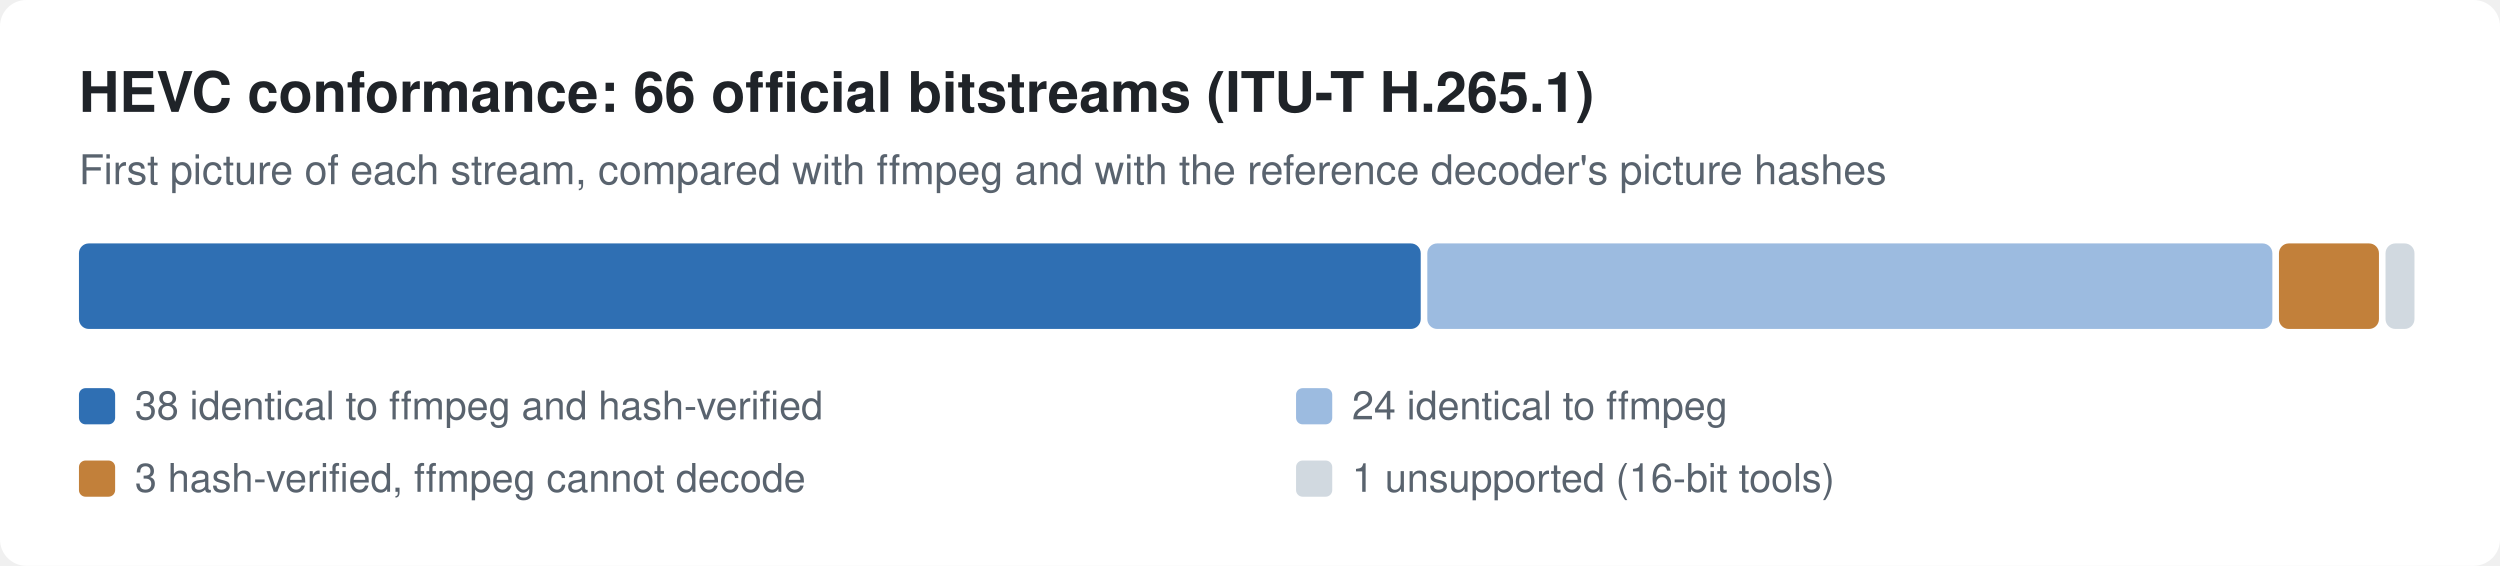
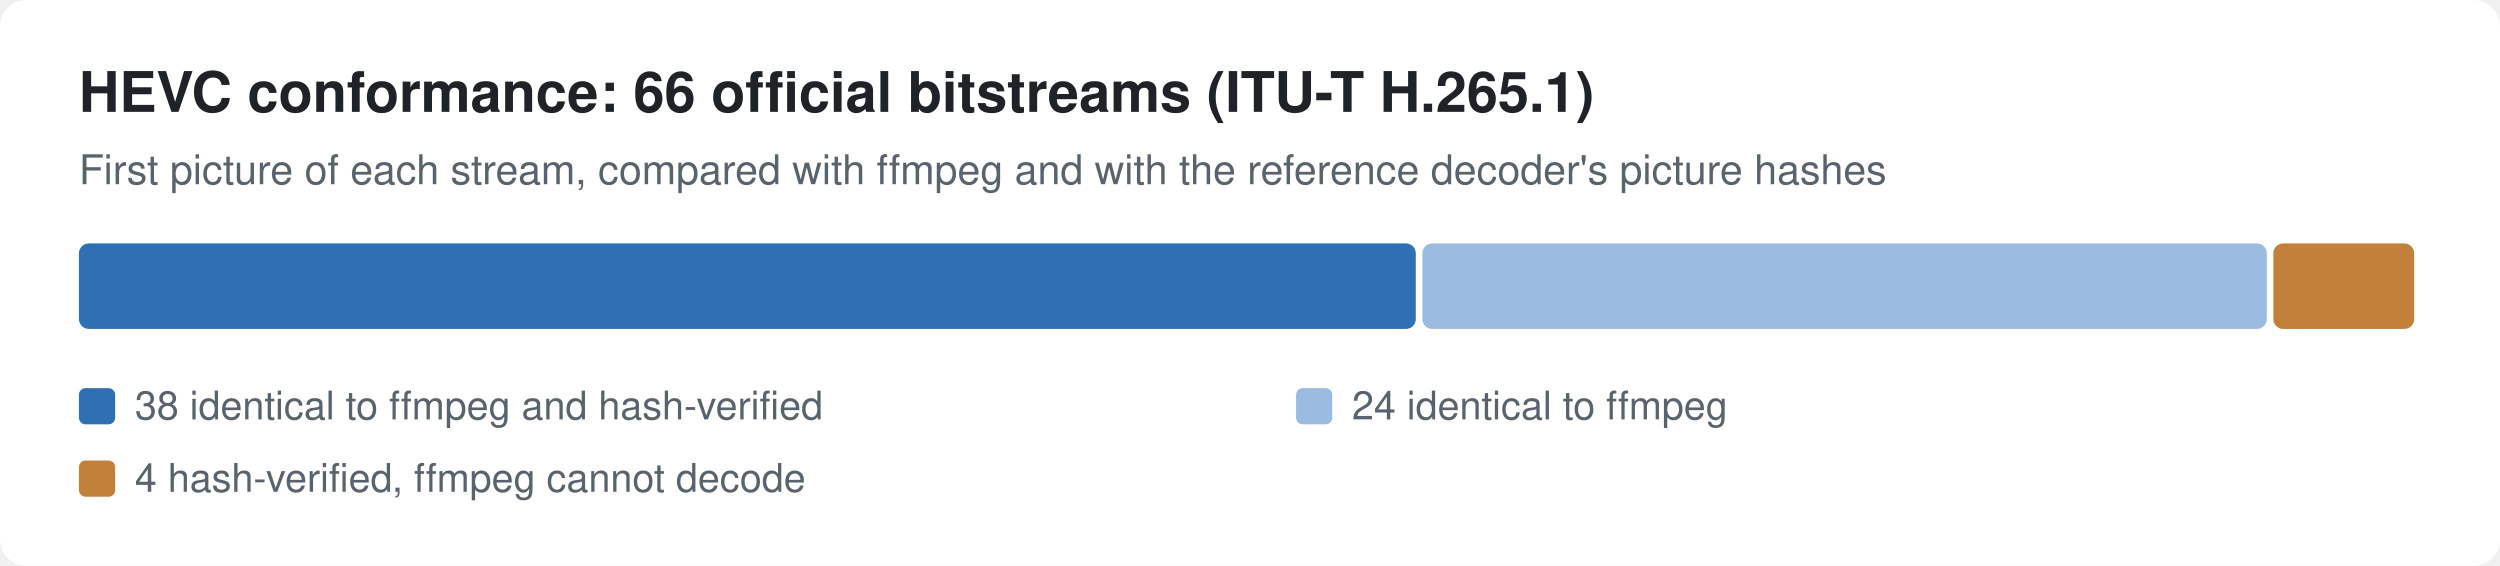
<svg xmlns="http://www.w3.org/2000/svg" width="760" height="172" viewBox="0 0 760 172" font-family="-apple-system,BlinkMacSystemFont,Segoe UI,Helvetica,Arial,sans-serif">
  <rect width="100%" height="100%" rx="8" fill="#ffffff" />
  <text x="24" y="34" font-size="17" font-weight="600" fill="#1f2328">HEVC conformance: 66 official bitstreams (ITU-T H.265.1)</text>
  <text x="24" y="56" font-size="12.5" fill="#59636e">First picture of each stream, compared with ffmpeg and with the reference decoder's picture hashes</text>
-   <rect x="24.0" y="74" width="407.9" height="26" rx="3" fill="#2f6fb3" />
-   <rect x="433.9" y="74" width="256.9" height="26" rx="3" fill="#9cbbe0" />
-   <rect x="692.8" y="74" width="30.4" height="26" rx="3" fill="#c2803a" />
-   <rect x="725.2" y="74" width="8.8" height="26" rx="3" fill="#d1d9e0" />
+   <rect x="24.0" y="74" width="406.4" height="26" rx="3" fill="#2f6fb3" />
+   <rect x="432.4" y="74" width="256.7" height="26" rx="3" fill="#9cbbe0" />
+   <rect x="691.1" y="74" width="42.8" height="26" rx="3" fill="#c2803a" />
  <rect x="24" y="118" width="11" height="11" rx="2" fill="#2f6fb3" />
  <text x="41" y="127.5" font-size="12" fill="#59636e">38 identical to ffmpeg and hash-verified</text>
  <rect x="394" y="118" width="11" height="11" rx="2" fill="#9cbbe0" />
  <text x="411" y="127.5" font-size="12" fill="#59636e">24 identical to ffmpeg</text>
  <rect x="24" y="140" width="11" height="11" rx="2" fill="#c2803a" />
-   <text x="41" y="149.5" font-size="12" fill="#59636e">3 hash-verified, ffmpeg cannot decode</text>
-   <rect x="394" y="140" width="11" height="11" rx="2" fill="#d1d9e0" />
-   <text x="411" y="149.5" font-size="12" fill="#59636e">1 unsupported (16-bit tools)</text>
+   <text x="41" y="149.5" font-size="12" fill="#59636e">4 hash-verified, ffmpeg cannot decode</text>
</svg>
